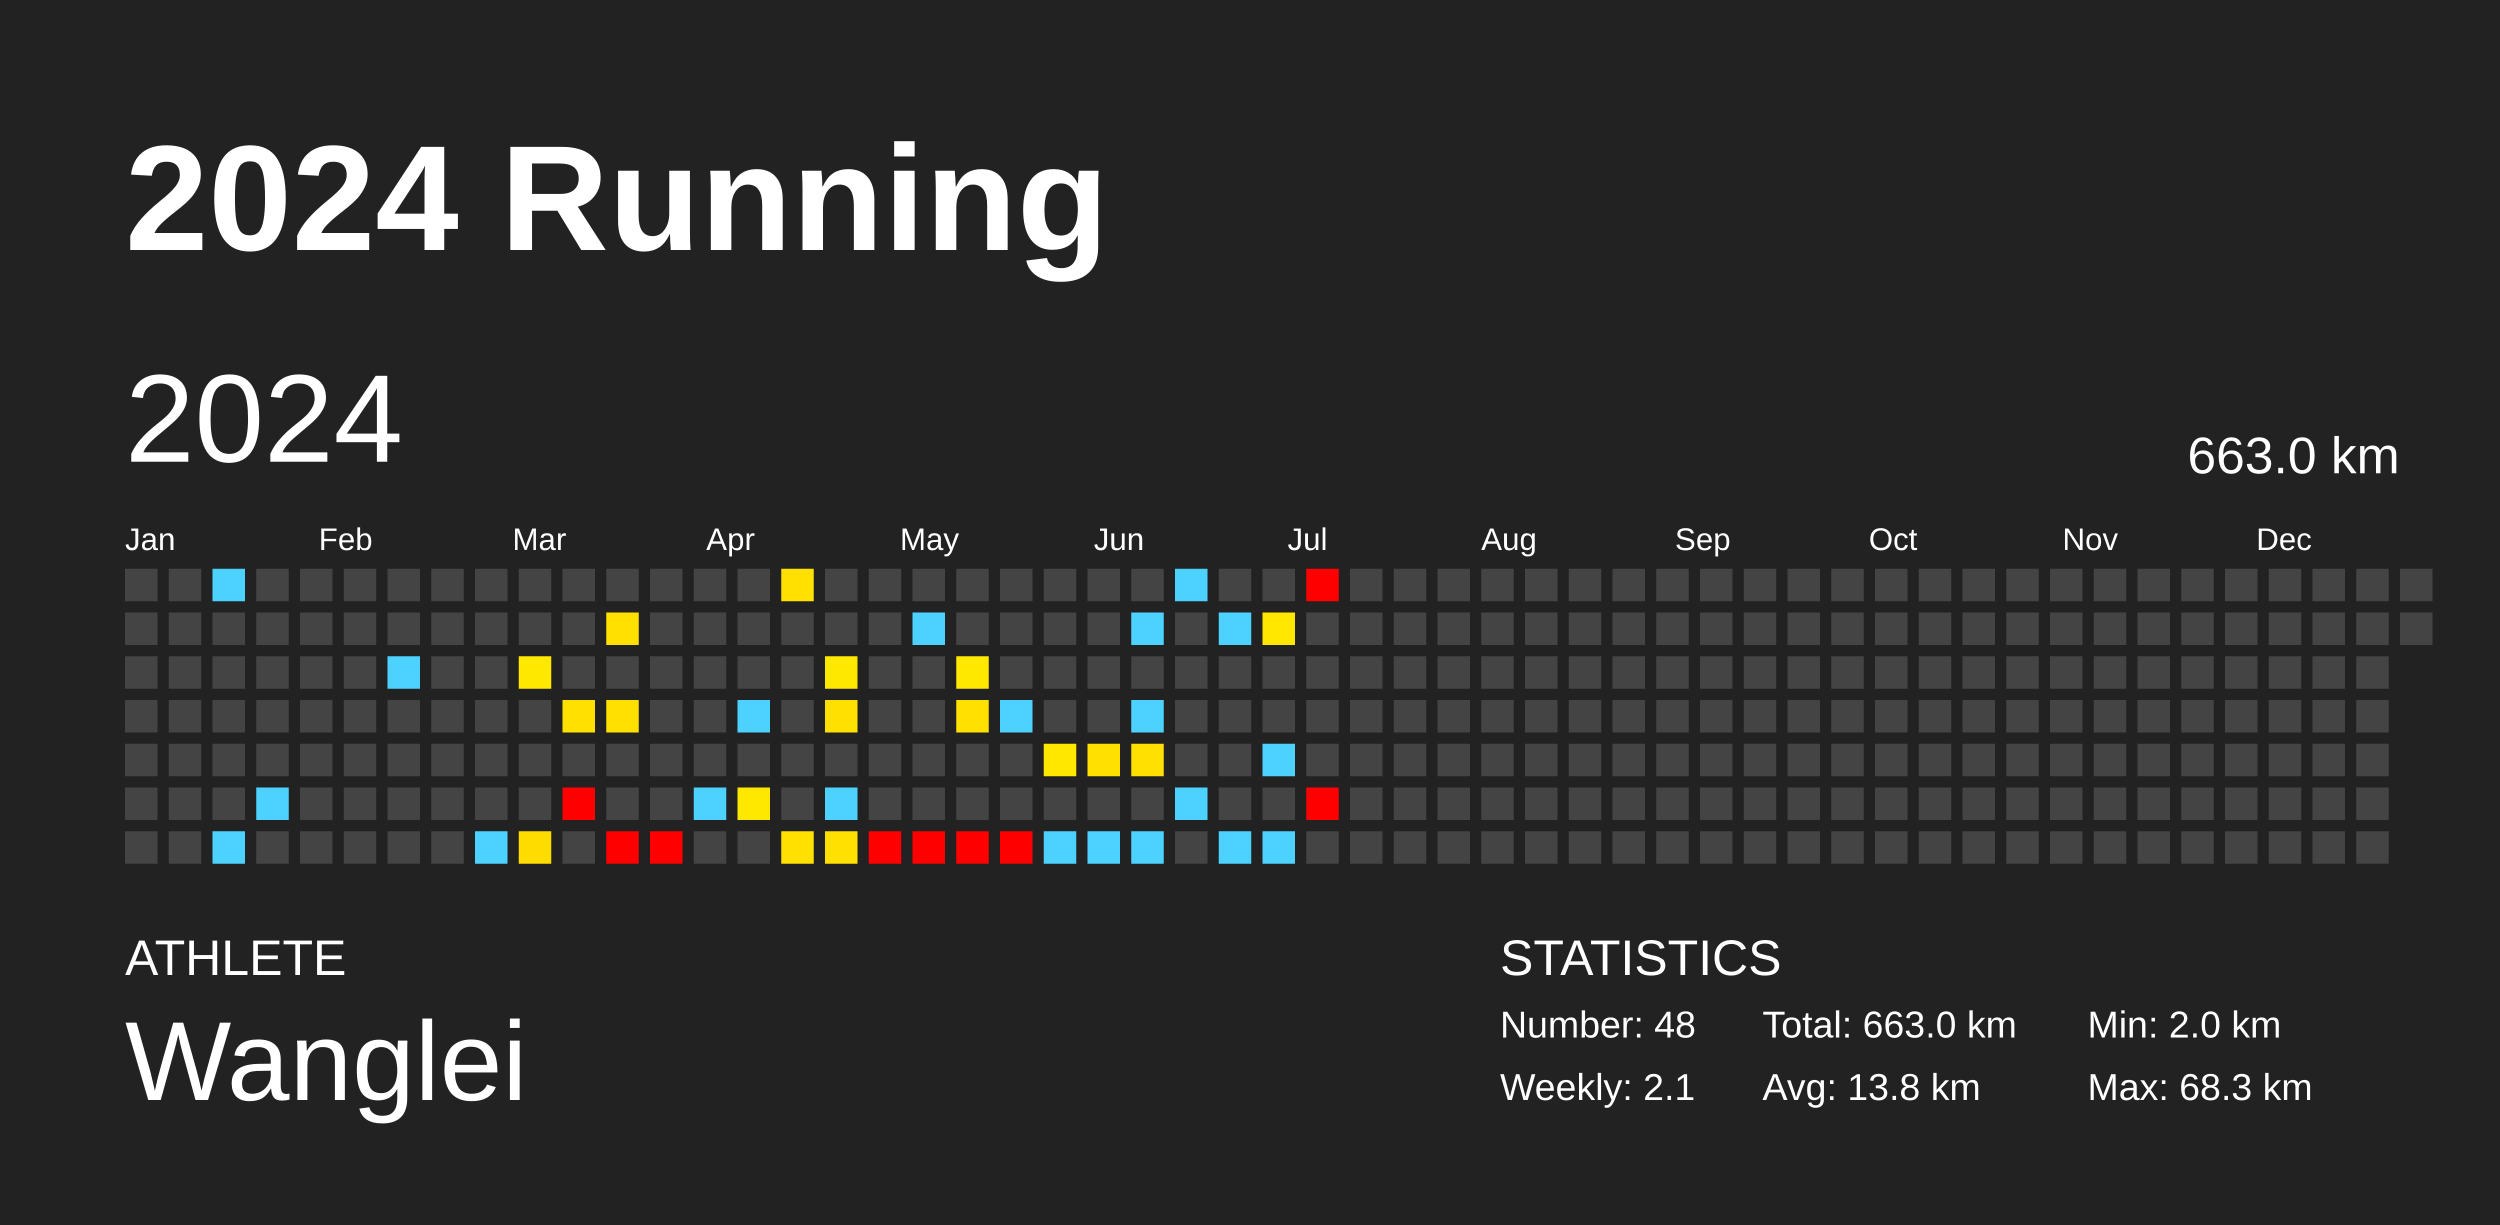
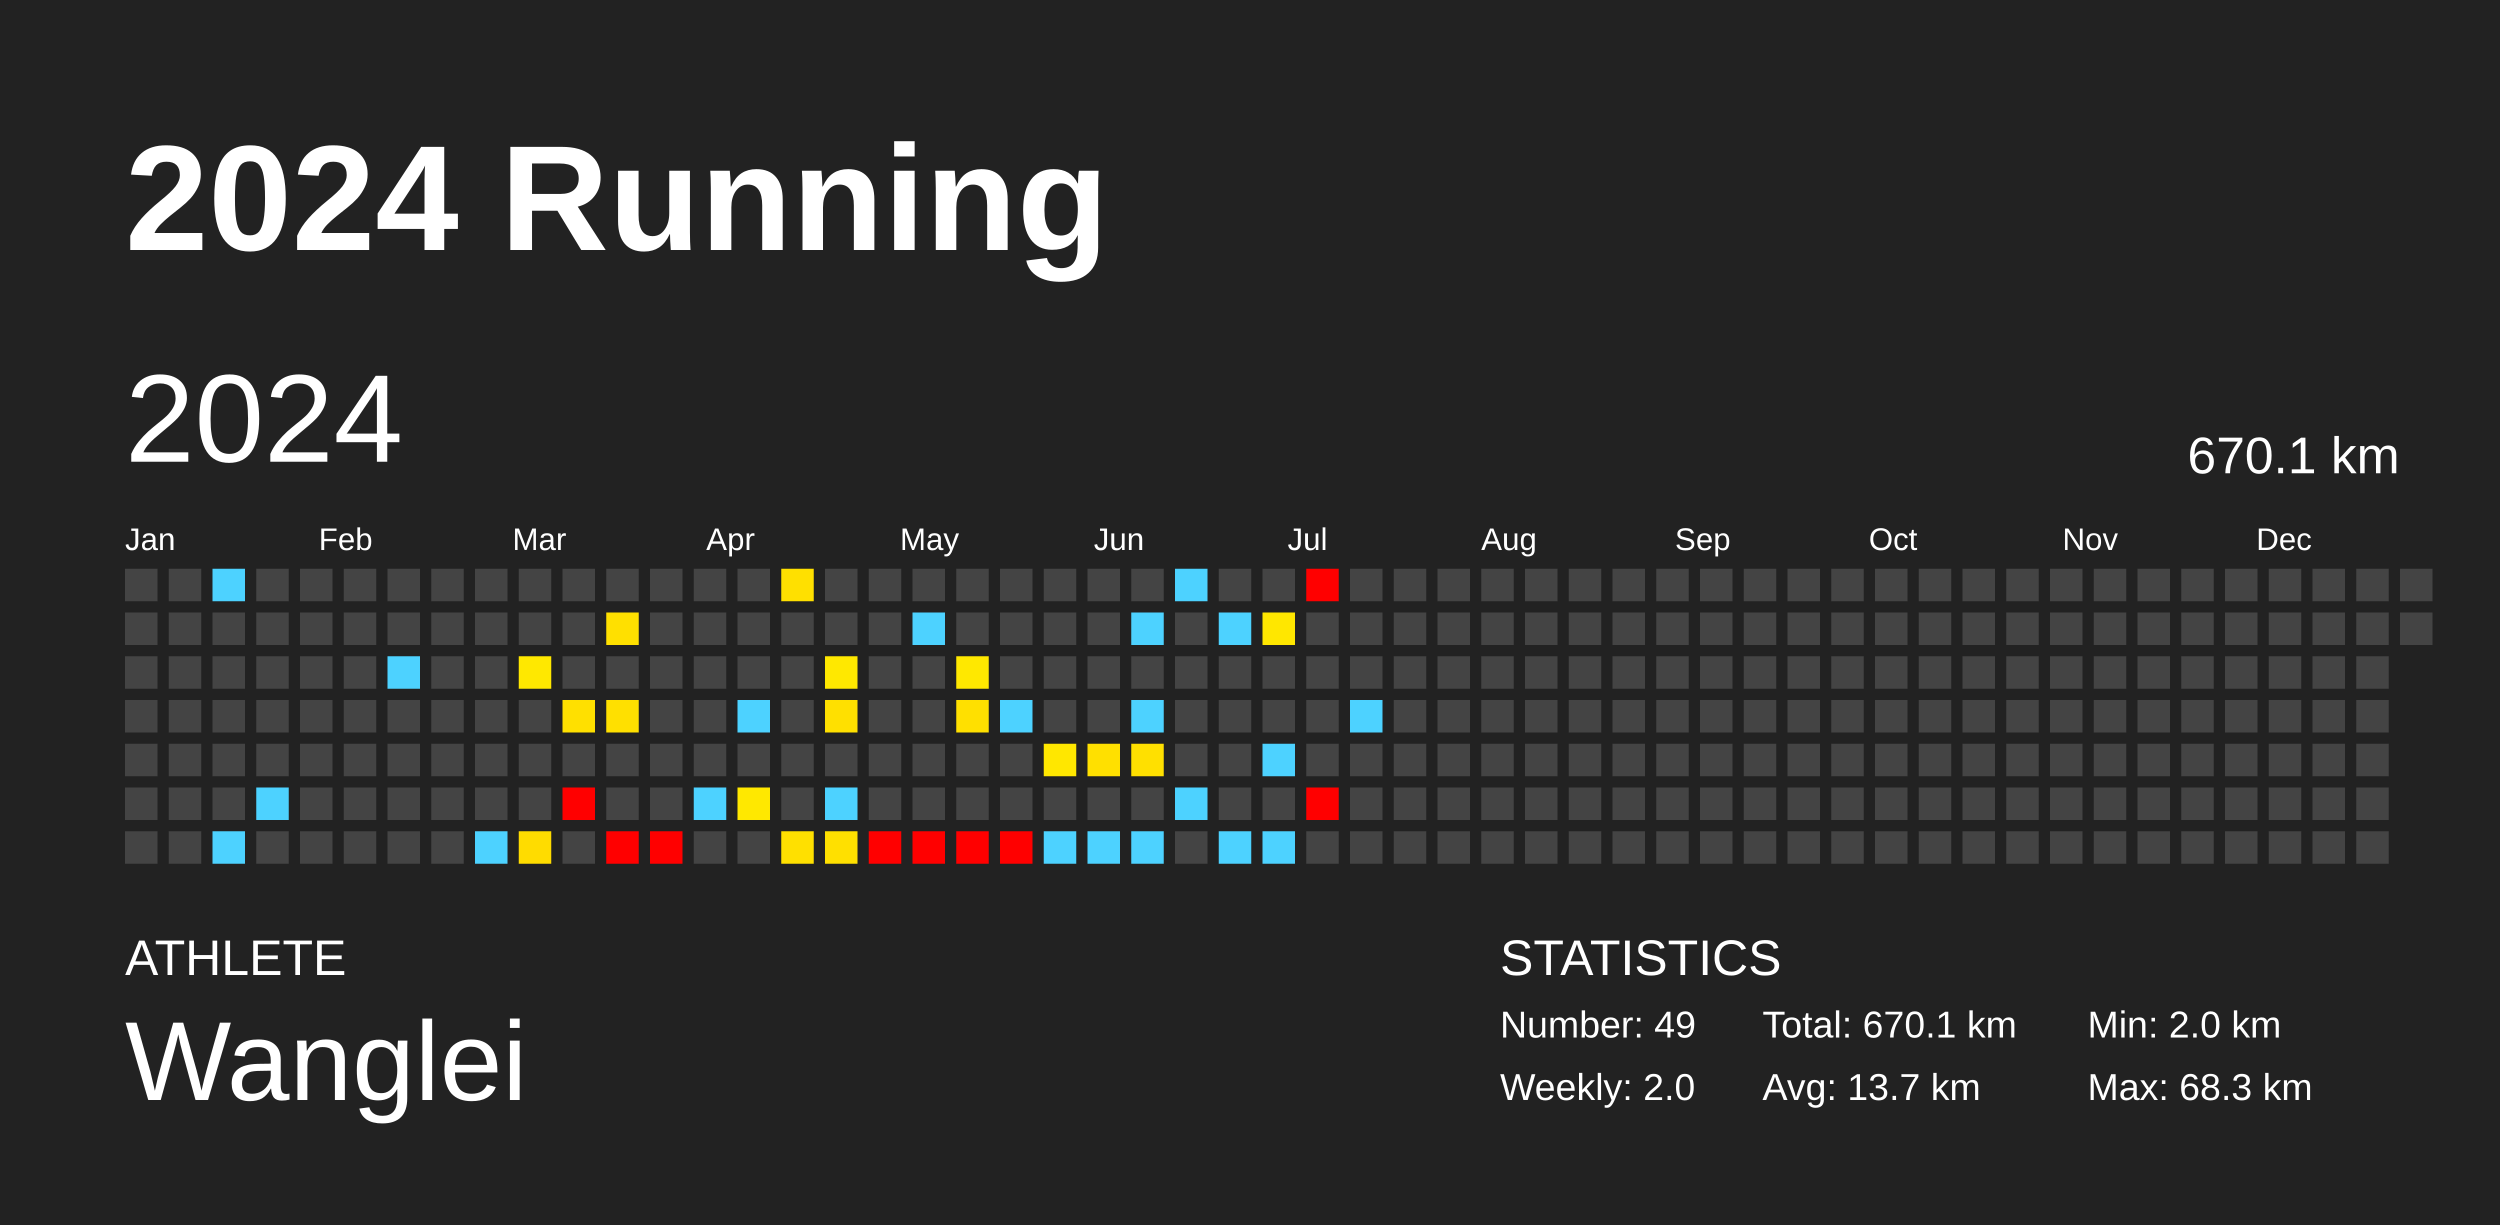
<svg xmlns="http://www.w3.org/2000/svg" baseProfile="full" height="98mm" version="1.1" viewBox="0,0,200,98" width="200mm">
  <defs />
  <rect fill="#222222" height="98" width="200" x="0" y="0" />
  <text fill="#FFFFFF" style="font-size:12px; font-family:Arial; font-weight:bold;" x="10" y="20">2024 Running</text>
  <text fill="#FFFFFF" style="font-size:4px; font-family:Arial" x="10" y="78">ATHLETE</text>
  <text fill="#FFFFFF" style="font-size:9px; font-family:Arial" x="10" y="88">Wanglei</text>
  <text fill="#FFFFFF" style="font-size:4px; font-family:Arial" x="120" y="78">STATISTICS</text>
-   <text fill="#FFFFFF" style="font-size:3px; font-family:Arial" x="120" y="83">Number: 48</text>
-   <text fill="#FFFFFF" style="font-size:3px; font-family:Arial" x="120" y="88">Weekly: 2.1</text>
-   <text fill="#FFFFFF" style="font-size:3px; font-family:Arial" x="141" y="83">Total: 663.0 km</text>
-   <text fill="#FFFFFF" style="font-size:3px; font-family:Arial" x="141" y="88">Avg: 13.8 km</text>
+   <text fill="#FFFFFF" style="font-size:3px; font-family:Arial" x="120" y="83">Number: 49</text>
+   <text fill="#FFFFFF" style="font-size:3px; font-family:Arial" x="120" y="88">Weekly: 2.0</text>
+   <text fill="#FFFFFF" style="font-size:3px; font-family:Arial" x="141" y="83">Total: 670.1 km</text>
+   <text fill="#FFFFFF" style="font-size:3px; font-family:Arial" x="141" y="88">Avg: 13.7 km</text>
  <text fill="#FFFFFF" style="font-size:3px; font-family:Arial" x="167" y="83">Min: 2.0 km</text>
  <text fill="#FFFFFF" style="font-size:3px; font-family:Arial" x="167" y="88">Max: 68.3 km</text>
  <text dominant-baseline="hanging" fill="#FFFFFF" style="font-size:10.0px; font-family:Arial;" x="10" y="30">2024</text>
-   <text dominant-baseline="hanging" fill="#FFFFFF" style="font-size:4.125px; font-family:Arial;" x="175" y="35">663.0 km</text>
+   <text dominant-baseline="hanging" fill="#FFFFFF" style="font-size:4.125px; font-family:Arial;" x="175" y="35">670.1 km</text>
  <text fill="#FFFFFF" style="font-size:2.5px; font-family:Arial" x="10.0" y="44">Jan</text>
  <text fill="#FFFFFF" style="font-size:2.5px; font-family:Arial" x="25.5" y="44">Feb</text>
  <text fill="#FFFFFF" style="font-size:2.5px; font-family:Arial" x="41.0" y="44">Mar</text>
  <text fill="#FFFFFF" style="font-size:2.5px; font-family:Arial" x="56.5" y="44">Apr</text>
  <text fill="#FFFFFF" style="font-size:2.5px; font-family:Arial" x="72.0" y="44">May</text>
  <text fill="#FFFFFF" style="font-size:2.5px; font-family:Arial" x="87.5" y="44">Jun</text>
  <text fill="#FFFFFF" style="font-size:2.5px; font-family:Arial" x="103.0" y="44">Jul</text>
  <text fill="#FFFFFF" style="font-size:2.5px; font-family:Arial" x="118.5" y="44">Aug</text>
  <text fill="#FFFFFF" style="font-size:2.5px; font-family:Arial" x="134.0" y="44">Sep</text>
  <text fill="#FFFFFF" style="font-size:2.5px; font-family:Arial" x="149.5" y="44">Oct</text>
  <text fill="#FFFFFF" style="font-size:2.5px; font-family:Arial" x="165.0" y="44">Nov</text>
  <text fill="#FFFFFF" style="font-size:2.5px; font-family:Arial" x="180.5" y="44">Dec</text>
  <rect fill="#444444" height="2.6" width="2.6" x="10.0" y="45.5" />
  <rect fill="#444444" height="2.6" width="2.6" x="10.0" y="49.0" />
  <rect fill="#444444" height="2.6" width="2.6" x="10.0" y="52.5" />
  <rect fill="#444444" height="2.6" width="2.6" x="10.0" y="56.0" />
  <rect fill="#444444" height="2.6" width="2.6" x="10.0" y="59.5" />
  <rect fill="#444444" height="2.6" width="2.6" x="10.0" y="63.0" />
  <rect fill="#444444" height="2.6" width="2.6" x="10.0" y="66.5" />
  <rect fill="#444444" height="2.6" width="2.6" x="13.5" y="45.5" />
  <rect fill="#444444" height="2.6" width="2.6" x="13.5" y="49.0" />
  <rect fill="#444444" height="2.6" width="2.6" x="13.5" y="52.5" />
  <rect fill="#444444" height="2.6" width="2.6" x="13.5" y="56.0" />
  <rect fill="#444444" height="2.6" width="2.6" x="13.5" y="59.5" />
  <rect fill="#444444" height="2.6" width="2.6" x="13.5" y="63.0" />
  <rect fill="#444444" height="2.6" width="2.6" x="13.5" y="66.5" />
  <rect fill="#4dd2ff" height="2.6" width="2.6" x="17.0" y="45.5" />
  <rect fill="#444444" height="2.6" width="2.6" x="17.0" y="49.0" />
  <rect fill="#444444" height="2.6" width="2.6" x="17.0" y="52.5" />
  <rect fill="#444444" height="2.6" width="2.6" x="17.0" y="56.0" />
  <rect fill="#444444" height="2.6" width="2.6" x="17.0" y="59.5" />
  <rect fill="#444444" height="2.6" width="2.6" x="17.0" y="63.0" />
  <rect fill="#4dd2ff" height="2.6" width="2.6" x="17.0" y="66.5" />
  <rect fill="#444444" height="2.6" width="2.6" x="20.5" y="45.5" />
  <rect fill="#444444" height="2.6" width="2.6" x="20.5" y="49.0" />
  <rect fill="#444444" height="2.6" width="2.6" x="20.5" y="52.5" />
  <rect fill="#444444" height="2.6" width="2.6" x="20.5" y="56.0" />
  <rect fill="#444444" height="2.6" width="2.6" x="20.5" y="59.5" />
  <rect fill="#4dd2ff" height="2.6" width="2.6" x="20.5" y="63.0" />
  <rect fill="#444444" height="2.6" width="2.6" x="20.5" y="66.5" />
  <rect fill="#444444" height="2.6" width="2.6" x="24.0" y="45.5" />
  <rect fill="#444444" height="2.6" width="2.6" x="24.0" y="49.0" />
  <rect fill="#444444" height="2.6" width="2.6" x="24.0" y="52.5" />
  <rect fill="#444444" height="2.6" width="2.6" x="24.0" y="56.0" />
  <rect fill="#444444" height="2.6" width="2.6" x="24.0" y="59.5" />
  <rect fill="#444444" height="2.6" width="2.6" x="24.0" y="63.0" />
  <rect fill="#444444" height="2.6" width="2.6" x="24.0" y="66.5" />
  <rect fill="#444444" height="2.6" width="2.6" x="27.5" y="45.5" />
  <rect fill="#444444" height="2.6" width="2.6" x="27.5" y="49.0" />
  <rect fill="#444444" height="2.6" width="2.6" x="27.5" y="52.5" />
  <rect fill="#444444" height="2.6" width="2.6" x="27.5" y="56.0" />
  <rect fill="#444444" height="2.6" width="2.6" x="27.5" y="59.5" />
  <rect fill="#444444" height="2.6" width="2.6" x="27.5" y="63.0" />
  <rect fill="#444444" height="2.6" width="2.6" x="27.5" y="66.5" />
  <rect fill="#444444" height="2.6" width="2.6" x="31.0" y="45.5" />
  <rect fill="#444444" height="2.6" width="2.6" x="31.0" y="49.0" />
  <rect fill="#4dd2ff" height="2.6" width="2.6" x="31.0" y="52.5" />
  <rect fill="#444444" height="2.6" width="2.6" x="31.0" y="56.0" />
  <rect fill="#444444" height="2.6" width="2.6" x="31.0" y="59.5" />
  <rect fill="#444444" height="2.6" width="2.6" x="31.0" y="63.0" />
  <rect fill="#444444" height="2.6" width="2.6" x="31.0" y="66.5" />
  <rect fill="#444444" height="2.6" width="2.6" x="34.5" y="45.5" />
  <rect fill="#444444" height="2.6" width="2.6" x="34.5" y="49.0" />
  <rect fill="#444444" height="2.6" width="2.6" x="34.5" y="52.5" />
  <rect fill="#444444" height="2.6" width="2.6" x="34.5" y="56.0" />
  <rect fill="#444444" height="2.6" width="2.6" x="34.5" y="59.5" />
  <rect fill="#444444" height="2.6" width="2.6" x="34.5" y="63.0" />
  <rect fill="#444444" height="2.6" width="2.6" x="34.5" y="66.5" />
  <rect fill="#444444" height="2.6" width="2.6" x="38.0" y="45.5" />
  <rect fill="#444444" height="2.6" width="2.6" x="38.0" y="49.0" />
  <rect fill="#444444" height="2.6" width="2.6" x="38.0" y="52.5" />
  <rect fill="#444444" height="2.6" width="2.6" x="38.0" y="56.0" />
  <rect fill="#444444" height="2.6" width="2.6" x="38.0" y="59.5" />
  <rect fill="#444444" height="2.6" width="2.6" x="38.0" y="63.0" />
  <rect fill="#4dd2ff" height="2.6" width="2.6" x="38.0" y="66.5" />
  <rect fill="#444444" height="2.6" width="2.6" x="41.5" y="45.5" />
  <rect fill="#444444" height="2.6" width="2.6" x="41.5" y="49.0" />
  <rect fill="#ffe800" height="2.6" width="2.6" x="41.5" y="52.5" />
  <rect fill="#444444" height="2.6" width="2.6" x="41.5" y="56.0" />
  <rect fill="#444444" height="2.6" width="2.6" x="41.5" y="59.5" />
  <rect fill="#444444" height="2.6" width="2.6" x="41.5" y="63.0" />
  <rect fill="#ffdc00" height="2.6" width="2.6" x="41.5" y="66.5" />
  <rect fill="#444444" height="2.6" width="2.6" x="45.0" y="45.5" />
  <rect fill="#444444" height="2.6" width="2.6" x="45.0" y="49.0" />
  <rect fill="#444444" height="2.6" width="2.6" x="45.0" y="52.5" />
  <rect fill="#ffe000" height="2.6" width="2.6" x="45.0" y="56.0" />
  <rect fill="#444444" height="2.6" width="2.6" x="45.0" y="59.5" />
  <rect fill="red" height="2.6" width="2.6" x="45.0" y="63.0" />
  <rect fill="#444444" height="2.6" width="2.6" x="45.0" y="66.5" />
  <rect fill="#444444" height="2.6" width="2.6" x="48.5" y="45.5" />
  <rect fill="#ffe000" height="2.6" width="2.6" x="48.5" y="49.0" />
  <rect fill="#444444" height="2.6" width="2.6" x="48.5" y="52.5" />
  <rect fill="#ffe000" height="2.6" width="2.6" x="48.5" y="56.0" />
  <rect fill="#444444" height="2.6" width="2.6" x="48.5" y="59.5" />
  <rect fill="#444444" height="2.6" width="2.6" x="48.5" y="63.0" />
  <rect fill="red" height="2.6" width="2.6" x="48.5" y="66.5" />
  <rect fill="#444444" height="2.6" width="2.6" x="52.0" y="45.5" />
  <rect fill="#444444" height="2.6" width="2.6" x="52.0" y="49.0" />
  <rect fill="#444444" height="2.6" width="2.6" x="52.0" y="52.5" />
  <rect fill="#444444" height="2.6" width="2.6" x="52.0" y="56.0" />
  <rect fill="#444444" height="2.6" width="2.6" x="52.0" y="59.5" />
  <rect fill="#444444" height="2.6" width="2.6" x="52.0" y="63.0" />
  <rect fill="red" height="2.6" width="2.6" x="52.0" y="66.5" />
  <rect fill="#444444" height="2.6" width="2.6" x="55.5" y="45.5" />
  <rect fill="#444444" height="2.6" width="2.6" x="55.5" y="49.0" />
  <rect fill="#444444" height="2.6" width="2.6" x="55.5" y="52.5" />
  <rect fill="#444444" height="2.6" width="2.6" x="55.5" y="56.0" />
  <rect fill="#444444" height="2.6" width="2.6" x="55.5" y="59.5" />
  <rect fill="#4dd2ff" height="2.6" width="2.6" x="55.5" y="63.0" />
  <rect fill="#444444" height="2.6" width="2.6" x="55.5" y="66.5" />
  <rect fill="#444444" height="2.6" width="2.6" x="59.0" y="45.5" />
  <rect fill="#444444" height="2.6" width="2.6" x="59.0" y="49.0" />
  <rect fill="#444444" height="2.6" width="2.6" x="59.0" y="52.5" />
  <rect fill="#4dd2ff" height="2.6" width="2.6" x="59.0" y="56.0" />
  <rect fill="#444444" height="2.6" width="2.6" x="59.0" y="59.5" />
  <rect fill="#ffe800" height="2.6" width="2.6" x="59.0" y="63.0" />
  <rect fill="#444444" height="2.6" width="2.6" x="59.0" y="66.5" />
  <rect fill="#ffe000" height="2.6" width="2.6" x="62.5" y="45.5" />
  <rect fill="#444444" height="2.6" width="2.6" x="62.5" y="49.0" />
  <rect fill="#444444" height="2.6" width="2.6" x="62.5" y="52.5" />
  <rect fill="#444444" height="2.6" width="2.6" x="62.5" y="56.0" />
  <rect fill="#444444" height="2.6" width="2.6" x="62.5" y="59.5" />
  <rect fill="#444444" height="2.6" width="2.6" x="62.5" y="63.0" />
  <rect fill="#ffe000" height="2.6" width="2.6" x="62.5" y="66.5" />
  <rect fill="#444444" height="2.6" width="2.6" x="66.0" y="45.5" />
  <rect fill="#444444" height="2.6" width="2.6" x="66.0" y="49.0" />
  <rect fill="#ffe800" height="2.6" width="2.6" x="66.0" y="52.5" />
  <rect fill="#ffe000" height="2.6" width="2.6" x="66.0" y="56.0" />
  <rect fill="#444444" height="2.6" width="2.6" x="66.0" y="59.5" />
  <rect fill="#4dd2ff" height="2.6" width="2.6" x="66.0" y="63.0" />
  <rect fill="#ffe000" height="2.6" width="2.6" x="66.0" y="66.5" />
  <rect fill="#444444" height="2.6" width="2.6" x="69.5" y="45.5" />
  <rect fill="#444444" height="2.6" width="2.6" x="69.5" y="49.0" />
  <rect fill="#444444" height="2.6" width="2.6" x="69.5" y="52.5" />
  <rect fill="#444444" height="2.6" width="2.6" x="69.5" y="56.0" />
  <rect fill="#444444" height="2.6" width="2.6" x="69.5" y="59.5" />
  <rect fill="#444444" height="2.6" width="2.6" x="69.5" y="63.0" />
  <rect fill="red" height="2.6" width="2.6" x="69.5" y="66.5" />
  <rect fill="#444444" height="2.6" width="2.6" x="73.0" y="45.5" />
  <rect fill="#4dd2ff" height="2.6" width="2.6" x="73.0" y="49.0" />
  <rect fill="#444444" height="2.6" width="2.6" x="73.0" y="52.5" />
  <rect fill="#444444" height="2.6" width="2.6" x="73.0" y="56.0" />
  <rect fill="#444444" height="2.6" width="2.6" x="73.0" y="59.5" />
  <rect fill="#444444" height="2.6" width="2.6" x="73.0" y="63.0" />
  <rect fill="red" height="2.6" width="2.6" x="73.0" y="66.5" />
  <rect fill="#444444" height="2.6" width="2.6" x="76.5" y="45.5" />
  <rect fill="#444444" height="2.6" width="2.6" x="76.5" y="49.0" />
  <rect fill="#ffe800" height="2.6" width="2.6" x="76.5" y="52.5" />
  <rect fill="#ffe000" height="2.6" width="2.6" x="76.5" y="56.0" />
  <rect fill="#444444" height="2.6" width="2.6" x="76.5" y="59.5" />
  <rect fill="#444444" height="2.6" width="2.6" x="76.5" y="63.0" />
  <rect fill="red" height="2.6" width="2.6" x="76.5" y="66.5" />
  <rect fill="#444444" height="2.6" width="2.6" x="80.0" y="45.5" />
  <rect fill="#444444" height="2.6" width="2.6" x="80.0" y="49.0" />
  <rect fill="#444444" height="2.6" width="2.6" x="80.0" y="52.5" />
  <rect fill="#4dd2ff" height="2.6" width="2.6" x="80.0" y="56.0" />
  <rect fill="#444444" height="2.6" width="2.6" x="80.0" y="59.5" />
  <rect fill="#444444" height="2.6" width="2.6" x="80.0" y="63.0" />
  <rect fill="red" height="2.6" width="2.6" x="80.0" y="66.5" />
  <rect fill="#444444" height="2.6" width="2.6" x="83.5" y="45.5" />
  <rect fill="#444444" height="2.6" width="2.6" x="83.5" y="49.0" />
  <rect fill="#444444" height="2.6" width="2.6" x="83.5" y="52.5" />
  <rect fill="#444444" height="2.6" width="2.6" x="83.5" y="56.0" />
  <rect fill="#ffe700" height="2.6" width="2.6" x="83.5" y="59.5" />
  <rect fill="#444444" height="2.6" width="2.6" x="83.5" y="63.0" />
  <rect fill="#4dd2ff" height="2.6" width="2.6" x="83.5" y="66.5" />
  <rect fill="#444444" height="2.6" width="2.6" x="87.0" y="45.5" />
  <rect fill="#444444" height="2.6" width="2.6" x="87.0" y="49.0" />
  <rect fill="#444444" height="2.6" width="2.6" x="87.0" y="52.5" />
  <rect fill="#444444" height="2.6" width="2.6" x="87.0" y="56.0" />
  <rect fill="#ffe000" height="2.6" width="2.6" x="87.0" y="59.5" />
  <rect fill="#444444" height="2.6" width="2.6" x="87.0" y="63.0" />
  <rect fill="#4dd2ff" height="2.6" width="2.6" x="87.0" y="66.5" />
  <rect fill="#444444" height="2.6" width="2.6" x="90.5" y="45.5" />
  <rect fill="#4dd2ff" height="2.6" width="2.6" x="90.5" y="49.0" />
  <rect fill="#444444" height="2.6" width="2.6" x="90.5" y="52.5" />
  <rect fill="#4dd2ff" height="2.6" width="2.6" x="90.5" y="56.0" />
  <rect fill="#ffe000" height="2.6" width="2.6" x="90.5" y="59.5" />
  <rect fill="#444444" height="2.6" width="2.6" x="90.5" y="63.0" />
  <rect fill="#4dd2ff" height="2.6" width="2.6" x="90.5" y="66.5" />
  <rect fill="#4dd2ff" height="2.6" width="2.6" x="94.0" y="45.5" />
  <rect fill="#444444" height="2.6" width="2.6" x="94.0" y="49.0" />
  <rect fill="#444444" height="2.6" width="2.6" x="94.0" y="52.5" />
  <rect fill="#444444" height="2.6" width="2.6" x="94.0" y="56.0" />
  <rect fill="#444444" height="2.6" width="2.6" x="94.0" y="59.5" />
  <rect fill="#4dd2ff" height="2.6" width="2.6" x="94.0" y="63.0" />
  <rect fill="#444444" height="2.6" width="2.6" x="94.0" y="66.5" />
  <rect fill="#444444" height="2.6" width="2.6" x="97.5" y="45.5" />
  <rect fill="#4dd2ff" height="2.6" width="2.6" x="97.5" y="49.0" />
  <rect fill="#444444" height="2.6" width="2.6" x="97.5" y="52.5" />
  <rect fill="#444444" height="2.6" width="2.6" x="97.5" y="56.0" />
  <rect fill="#444444" height="2.6" width="2.6" x="97.5" y="59.5" />
  <rect fill="#444444" height="2.6" width="2.6" x="97.5" y="63.0" />
  <rect fill="#4dd2ff" height="2.6" width="2.6" x="97.5" y="66.5" />
  <rect fill="#444444" height="2.6" width="2.6" x="101.0" y="45.5" />
  <rect fill="#ffe700" height="2.6" width="2.6" x="101.0" y="49.0" />
  <rect fill="#444444" height="2.6" width="2.6" x="101.0" y="52.5" />
  <rect fill="#444444" height="2.6" width="2.6" x="101.0" y="56.0" />
  <rect fill="#4dd2ff" height="2.6" width="2.6" x="101.0" y="59.5" />
  <rect fill="#444444" height="2.6" width="2.6" x="101.0" y="63.0" />
  <rect fill="#4dd2ff" height="2.6" width="2.6" x="101.0" y="66.5" />
  <rect fill="red" height="2.6" width="2.6" x="104.5" y="45.5" />
  <rect fill="#444444" height="2.6" width="2.6" x="104.5" y="49.0" />
  <rect fill="#444444" height="2.6" width="2.6" x="104.5" y="52.5" />
  <rect fill="#444444" height="2.6" width="2.6" x="104.5" y="56.0" />
  <rect fill="#444444" height="2.6" width="2.6" x="104.5" y="59.5" />
  <rect fill="red" height="2.6" width="2.6" x="104.5" y="63.0" />
  <rect fill="#444444" height="2.6" width="2.6" x="104.5" y="66.5" />
  <rect fill="#444444" height="2.6" width="2.6" x="108.0" y="45.5" />
  <rect fill="#444444" height="2.6" width="2.6" x="108.0" y="49.0" />
  <rect fill="#444444" height="2.6" width="2.6" x="108.0" y="52.5" />
-   <rect fill="#444444" height="2.6" width="2.6" x="108.0" y="56.0" />
+   <rect fill="#4dd2ff" height="2.6" width="2.6" x="108.0" y="56.0" />
  <rect fill="#444444" height="2.6" width="2.6" x="108.0" y="59.5" />
  <rect fill="#444444" height="2.6" width="2.6" x="108.0" y="63.0" />
  <rect fill="#444444" height="2.6" width="2.6" x="108.0" y="66.5" />
  <rect fill="#444444" height="2.6" width="2.6" x="111.5" y="45.5" />
  <rect fill="#444444" height="2.6" width="2.6" x="111.5" y="49.0" />
  <rect fill="#444444" height="2.6" width="2.6" x="111.5" y="52.5" />
  <rect fill="#444444" height="2.6" width="2.6" x="111.5" y="56.0" />
  <rect fill="#444444" height="2.6" width="2.6" x="111.5" y="59.5" />
  <rect fill="#444444" height="2.6" width="2.6" x="111.5" y="63.0" />
  <rect fill="#444444" height="2.6" width="2.6" x="111.5" y="66.5" />
  <rect fill="#444444" height="2.6" width="2.6" x="115.0" y="45.5" />
  <rect fill="#444444" height="2.6" width="2.6" x="115.0" y="49.0" />
  <rect fill="#444444" height="2.6" width="2.6" x="115.0" y="52.5" />
  <rect fill="#444444" height="2.6" width="2.6" x="115.0" y="56.0" />
  <rect fill="#444444" height="2.6" width="2.6" x="115.0" y="59.5" />
  <rect fill="#444444" height="2.6" width="2.6" x="115.0" y="63.0" />
  <rect fill="#444444" height="2.6" width="2.6" x="115.0" y="66.5" />
  <rect fill="#444444" height="2.6" width="2.6" x="118.5" y="45.5" />
  <rect fill="#444444" height="2.6" width="2.6" x="118.5" y="49.0" />
  <rect fill="#444444" height="2.6" width="2.6" x="118.5" y="52.5" />
  <rect fill="#444444" height="2.6" width="2.6" x="118.5" y="56.0" />
  <rect fill="#444444" height="2.6" width="2.6" x="118.5" y="59.5" />
  <rect fill="#444444" height="2.6" width="2.6" x="118.5" y="63.0" />
  <rect fill="#444444" height="2.6" width="2.6" x="118.5" y="66.5" />
  <rect fill="#444444" height="2.6" width="2.6" x="122.0" y="45.5" />
  <rect fill="#444444" height="2.6" width="2.6" x="122.0" y="49.0" />
  <rect fill="#444444" height="2.6" width="2.6" x="122.0" y="52.5" />
  <rect fill="#444444" height="2.6" width="2.6" x="122.0" y="56.0" />
  <rect fill="#444444" height="2.6" width="2.6" x="122.0" y="59.5" />
  <rect fill="#444444" height="2.6" width="2.6" x="122.0" y="63.0" />
  <rect fill="#444444" height="2.6" width="2.6" x="122.0" y="66.5" />
  <rect fill="#444444" height="2.6" width="2.6" x="125.5" y="45.5" />
  <rect fill="#444444" height="2.6" width="2.6" x="125.5" y="49.0" />
  <rect fill="#444444" height="2.6" width="2.6" x="125.5" y="52.5" />
  <rect fill="#444444" height="2.6" width="2.6" x="125.5" y="56.0" />
  <rect fill="#444444" height="2.6" width="2.6" x="125.5" y="59.5" />
  <rect fill="#444444" height="2.6" width="2.6" x="125.5" y="63.0" />
  <rect fill="#444444" height="2.6" width="2.6" x="125.5" y="66.5" />
  <rect fill="#444444" height="2.6" width="2.6" x="129.0" y="45.5" />
  <rect fill="#444444" height="2.6" width="2.6" x="129.0" y="49.0" />
  <rect fill="#444444" height="2.6" width="2.6" x="129.0" y="52.5" />
  <rect fill="#444444" height="2.6" width="2.6" x="129.0" y="56.0" />
  <rect fill="#444444" height="2.6" width="2.6" x="129.0" y="59.5" />
  <rect fill="#444444" height="2.6" width="2.6" x="129.0" y="63.0" />
  <rect fill="#444444" height="2.6" width="2.6" x="129.0" y="66.5" />
  <rect fill="#444444" height="2.6" width="2.6" x="132.5" y="45.5" />
  <rect fill="#444444" height="2.6" width="2.6" x="132.5" y="49.0" />
  <rect fill="#444444" height="2.6" width="2.6" x="132.5" y="52.5" />
  <rect fill="#444444" height="2.6" width="2.6" x="132.5" y="56.0" />
  <rect fill="#444444" height="2.6" width="2.6" x="132.5" y="59.5" />
  <rect fill="#444444" height="2.6" width="2.6" x="132.5" y="63.0" />
  <rect fill="#444444" height="2.6" width="2.6" x="132.5" y="66.5" />
  <rect fill="#444444" height="2.6" width="2.6" x="136.0" y="45.5" />
  <rect fill="#444444" height="2.6" width="2.6" x="136.0" y="49.0" />
  <rect fill="#444444" height="2.6" width="2.6" x="136.0" y="52.5" />
  <rect fill="#444444" height="2.6" width="2.6" x="136.0" y="56.0" />
  <rect fill="#444444" height="2.6" width="2.6" x="136.0" y="59.5" />
  <rect fill="#444444" height="2.6" width="2.6" x="136.0" y="63.0" />
  <rect fill="#444444" height="2.6" width="2.6" x="136.0" y="66.5" />
  <rect fill="#444444" height="2.6" width="2.6" x="139.5" y="45.5" />
  <rect fill="#444444" height="2.6" width="2.6" x="139.5" y="49.0" />
  <rect fill="#444444" height="2.6" width="2.6" x="139.5" y="52.5" />
  <rect fill="#444444" height="2.6" width="2.6" x="139.5" y="56.0" />
  <rect fill="#444444" height="2.6" width="2.6" x="139.5" y="59.5" />
  <rect fill="#444444" height="2.6" width="2.6" x="139.5" y="63.0" />
  <rect fill="#444444" height="2.6" width="2.6" x="139.5" y="66.5" />
  <rect fill="#444444" height="2.6" width="2.6" x="143.0" y="45.5" />
  <rect fill="#444444" height="2.6" width="2.6" x="143.0" y="49.0" />
  <rect fill="#444444" height="2.6" width="2.6" x="143.0" y="52.5" />
  <rect fill="#444444" height="2.6" width="2.6" x="143.0" y="56.0" />
  <rect fill="#444444" height="2.6" width="2.6" x="143.0" y="59.5" />
  <rect fill="#444444" height="2.6" width="2.6" x="143.0" y="63.0" />
  <rect fill="#444444" height="2.6" width="2.6" x="143.0" y="66.5" />
  <rect fill="#444444" height="2.6" width="2.6" x="146.5" y="45.5" />
  <rect fill="#444444" height="2.6" width="2.6" x="146.5" y="49.0" />
  <rect fill="#444444" height="2.6" width="2.6" x="146.5" y="52.5" />
  <rect fill="#444444" height="2.6" width="2.6" x="146.5" y="56.0" />
  <rect fill="#444444" height="2.6" width="2.6" x="146.5" y="59.5" />
  <rect fill="#444444" height="2.6" width="2.6" x="146.5" y="63.0" />
  <rect fill="#444444" height="2.6" width="2.6" x="146.5" y="66.5" />
  <rect fill="#444444" height="2.6" width="2.6" x="150.0" y="45.5" />
  <rect fill="#444444" height="2.6" width="2.6" x="150.0" y="49.0" />
  <rect fill="#444444" height="2.6" width="2.6" x="150.0" y="52.5" />
  <rect fill="#444444" height="2.6" width="2.6" x="150.0" y="56.0" />
  <rect fill="#444444" height="2.6" width="2.6" x="150.0" y="59.5" />
  <rect fill="#444444" height="2.6" width="2.6" x="150.0" y="63.0" />
  <rect fill="#444444" height="2.6" width="2.6" x="150.0" y="66.5" />
  <rect fill="#444444" height="2.6" width="2.6" x="153.5" y="45.5" />
  <rect fill="#444444" height="2.6" width="2.6" x="153.5" y="49.0" />
  <rect fill="#444444" height="2.6" width="2.6" x="153.5" y="52.5" />
  <rect fill="#444444" height="2.6" width="2.6" x="153.5" y="56.0" />
  <rect fill="#444444" height="2.6" width="2.6" x="153.5" y="59.5" />
  <rect fill="#444444" height="2.6" width="2.6" x="153.5" y="63.0" />
  <rect fill="#444444" height="2.6" width="2.6" x="153.5" y="66.5" />
  <rect fill="#444444" height="2.6" width="2.6" x="157.0" y="45.5" />
  <rect fill="#444444" height="2.6" width="2.6" x="157.0" y="49.0" />
  <rect fill="#444444" height="2.6" width="2.6" x="157.0" y="52.5" />
  <rect fill="#444444" height="2.6" width="2.6" x="157.0" y="56.0" />
  <rect fill="#444444" height="2.6" width="2.6" x="157.0" y="59.5" />
  <rect fill="#444444" height="2.6" width="2.6" x="157.0" y="63.0" />
  <rect fill="#444444" height="2.6" width="2.6" x="157.0" y="66.5" />
  <rect fill="#444444" height="2.6" width="2.6" x="160.5" y="45.5" />
  <rect fill="#444444" height="2.6" width="2.6" x="160.5" y="49.0" />
  <rect fill="#444444" height="2.6" width="2.6" x="160.5" y="52.5" />
  <rect fill="#444444" height="2.6" width="2.6" x="160.5" y="56.0" />
  <rect fill="#444444" height="2.6" width="2.6" x="160.5" y="59.5" />
  <rect fill="#444444" height="2.6" width="2.6" x="160.5" y="63.0" />
  <rect fill="#444444" height="2.6" width="2.6" x="160.5" y="66.5" />
  <rect fill="#444444" height="2.6" width="2.6" x="164.0" y="45.5" />
  <rect fill="#444444" height="2.6" width="2.6" x="164.0" y="49.0" />
  <rect fill="#444444" height="2.6" width="2.6" x="164.0" y="52.5" />
  <rect fill="#444444" height="2.6" width="2.6" x="164.0" y="56.0" />
  <rect fill="#444444" height="2.6" width="2.6" x="164.0" y="59.5" />
  <rect fill="#444444" height="2.6" width="2.6" x="164.0" y="63.0" />
  <rect fill="#444444" height="2.6" width="2.6" x="164.0" y="66.5" />
  <rect fill="#444444" height="2.6" width="2.6" x="167.5" y="45.5" />
  <rect fill="#444444" height="2.6" width="2.6" x="167.5" y="49.0" />
  <rect fill="#444444" height="2.6" width="2.6" x="167.5" y="52.5" />
  <rect fill="#444444" height="2.6" width="2.6" x="167.5" y="56.0" />
  <rect fill="#444444" height="2.6" width="2.6" x="167.5" y="59.5" />
  <rect fill="#444444" height="2.6" width="2.6" x="167.5" y="63.0" />
  <rect fill="#444444" height="2.6" width="2.6" x="167.5" y="66.5" />
  <rect fill="#444444" height="2.6" width="2.6" x="171.0" y="45.5" />
  <rect fill="#444444" height="2.6" width="2.6" x="171.0" y="49.0" />
  <rect fill="#444444" height="2.6" width="2.6" x="171.0" y="52.5" />
  <rect fill="#444444" height="2.6" width="2.6" x="171.0" y="56.0" />
  <rect fill="#444444" height="2.6" width="2.6" x="171.0" y="59.5" />
  <rect fill="#444444" height="2.6" width="2.6" x="171.0" y="63.0" />
  <rect fill="#444444" height="2.6" width="2.6" x="171.0" y="66.5" />
  <rect fill="#444444" height="2.6" width="2.6" x="174.5" y="45.5" />
  <rect fill="#444444" height="2.6" width="2.6" x="174.5" y="49.0" />
  <rect fill="#444444" height="2.6" width="2.6" x="174.5" y="52.5" />
  <rect fill="#444444" height="2.6" width="2.6" x="174.5" y="56.0" />
  <rect fill="#444444" height="2.6" width="2.6" x="174.5" y="59.5" />
  <rect fill="#444444" height="2.6" width="2.6" x="174.5" y="63.0" />
  <rect fill="#444444" height="2.6" width="2.6" x="174.5" y="66.5" />
  <rect fill="#444444" height="2.6" width="2.6" x="178.0" y="45.5" />
  <rect fill="#444444" height="2.6" width="2.6" x="178.0" y="49.0" />
  <rect fill="#444444" height="2.6" width="2.6" x="178.0" y="52.5" />
  <rect fill="#444444" height="2.6" width="2.6" x="178.0" y="56.0" />
  <rect fill="#444444" height="2.6" width="2.6" x="178.0" y="59.5" />
  <rect fill="#444444" height="2.6" width="2.6" x="178.0" y="63.0" />
  <rect fill="#444444" height="2.6" width="2.6" x="178.0" y="66.5" />
  <rect fill="#444444" height="2.6" width="2.6" x="181.5" y="45.5" />
  <rect fill="#444444" height="2.6" width="2.6" x="181.5" y="49.0" />
  <rect fill="#444444" height="2.6" width="2.6" x="181.5" y="52.5" />
  <rect fill="#444444" height="2.6" width="2.6" x="181.5" y="56.0" />
  <rect fill="#444444" height="2.6" width="2.6" x="181.5" y="59.5" />
  <rect fill="#444444" height="2.6" width="2.6" x="181.5" y="63.0" />
  <rect fill="#444444" height="2.6" width="2.6" x="181.5" y="66.5" />
  <rect fill="#444444" height="2.6" width="2.6" x="185.0" y="45.5" />
  <rect fill="#444444" height="2.6" width="2.6" x="185.0" y="49.0" />
  <rect fill="#444444" height="2.6" width="2.6" x="185.0" y="52.5" />
  <rect fill="#444444" height="2.6" width="2.6" x="185.0" y="56.0" />
  <rect fill="#444444" height="2.6" width="2.6" x="185.0" y="59.5" />
  <rect fill="#444444" height="2.6" width="2.6" x="185.0" y="63.0" />
  <rect fill="#444444" height="2.6" width="2.6" x="185.0" y="66.5" />
  <rect fill="#444444" height="2.6" width="2.6" x="188.5" y="45.5" />
  <rect fill="#444444" height="2.6" width="2.6" x="188.5" y="49.0" />
  <rect fill="#444444" height="2.6" width="2.6" x="188.5" y="52.5" />
  <rect fill="#444444" height="2.6" width="2.6" x="188.5" y="56.0" />
  <rect fill="#444444" height="2.6" width="2.6" x="188.5" y="59.5" />
  <rect fill="#444444" height="2.6" width="2.6" x="188.5" y="63.0" />
  <rect fill="#444444" height="2.6" width="2.6" x="188.5" y="66.5" />
  <rect fill="#444444" height="2.6" width="2.6" x="192.0" y="45.5" />
  <rect fill="#444444" height="2.6" width="2.6" x="192.0" y="49.0" />
</svg>
